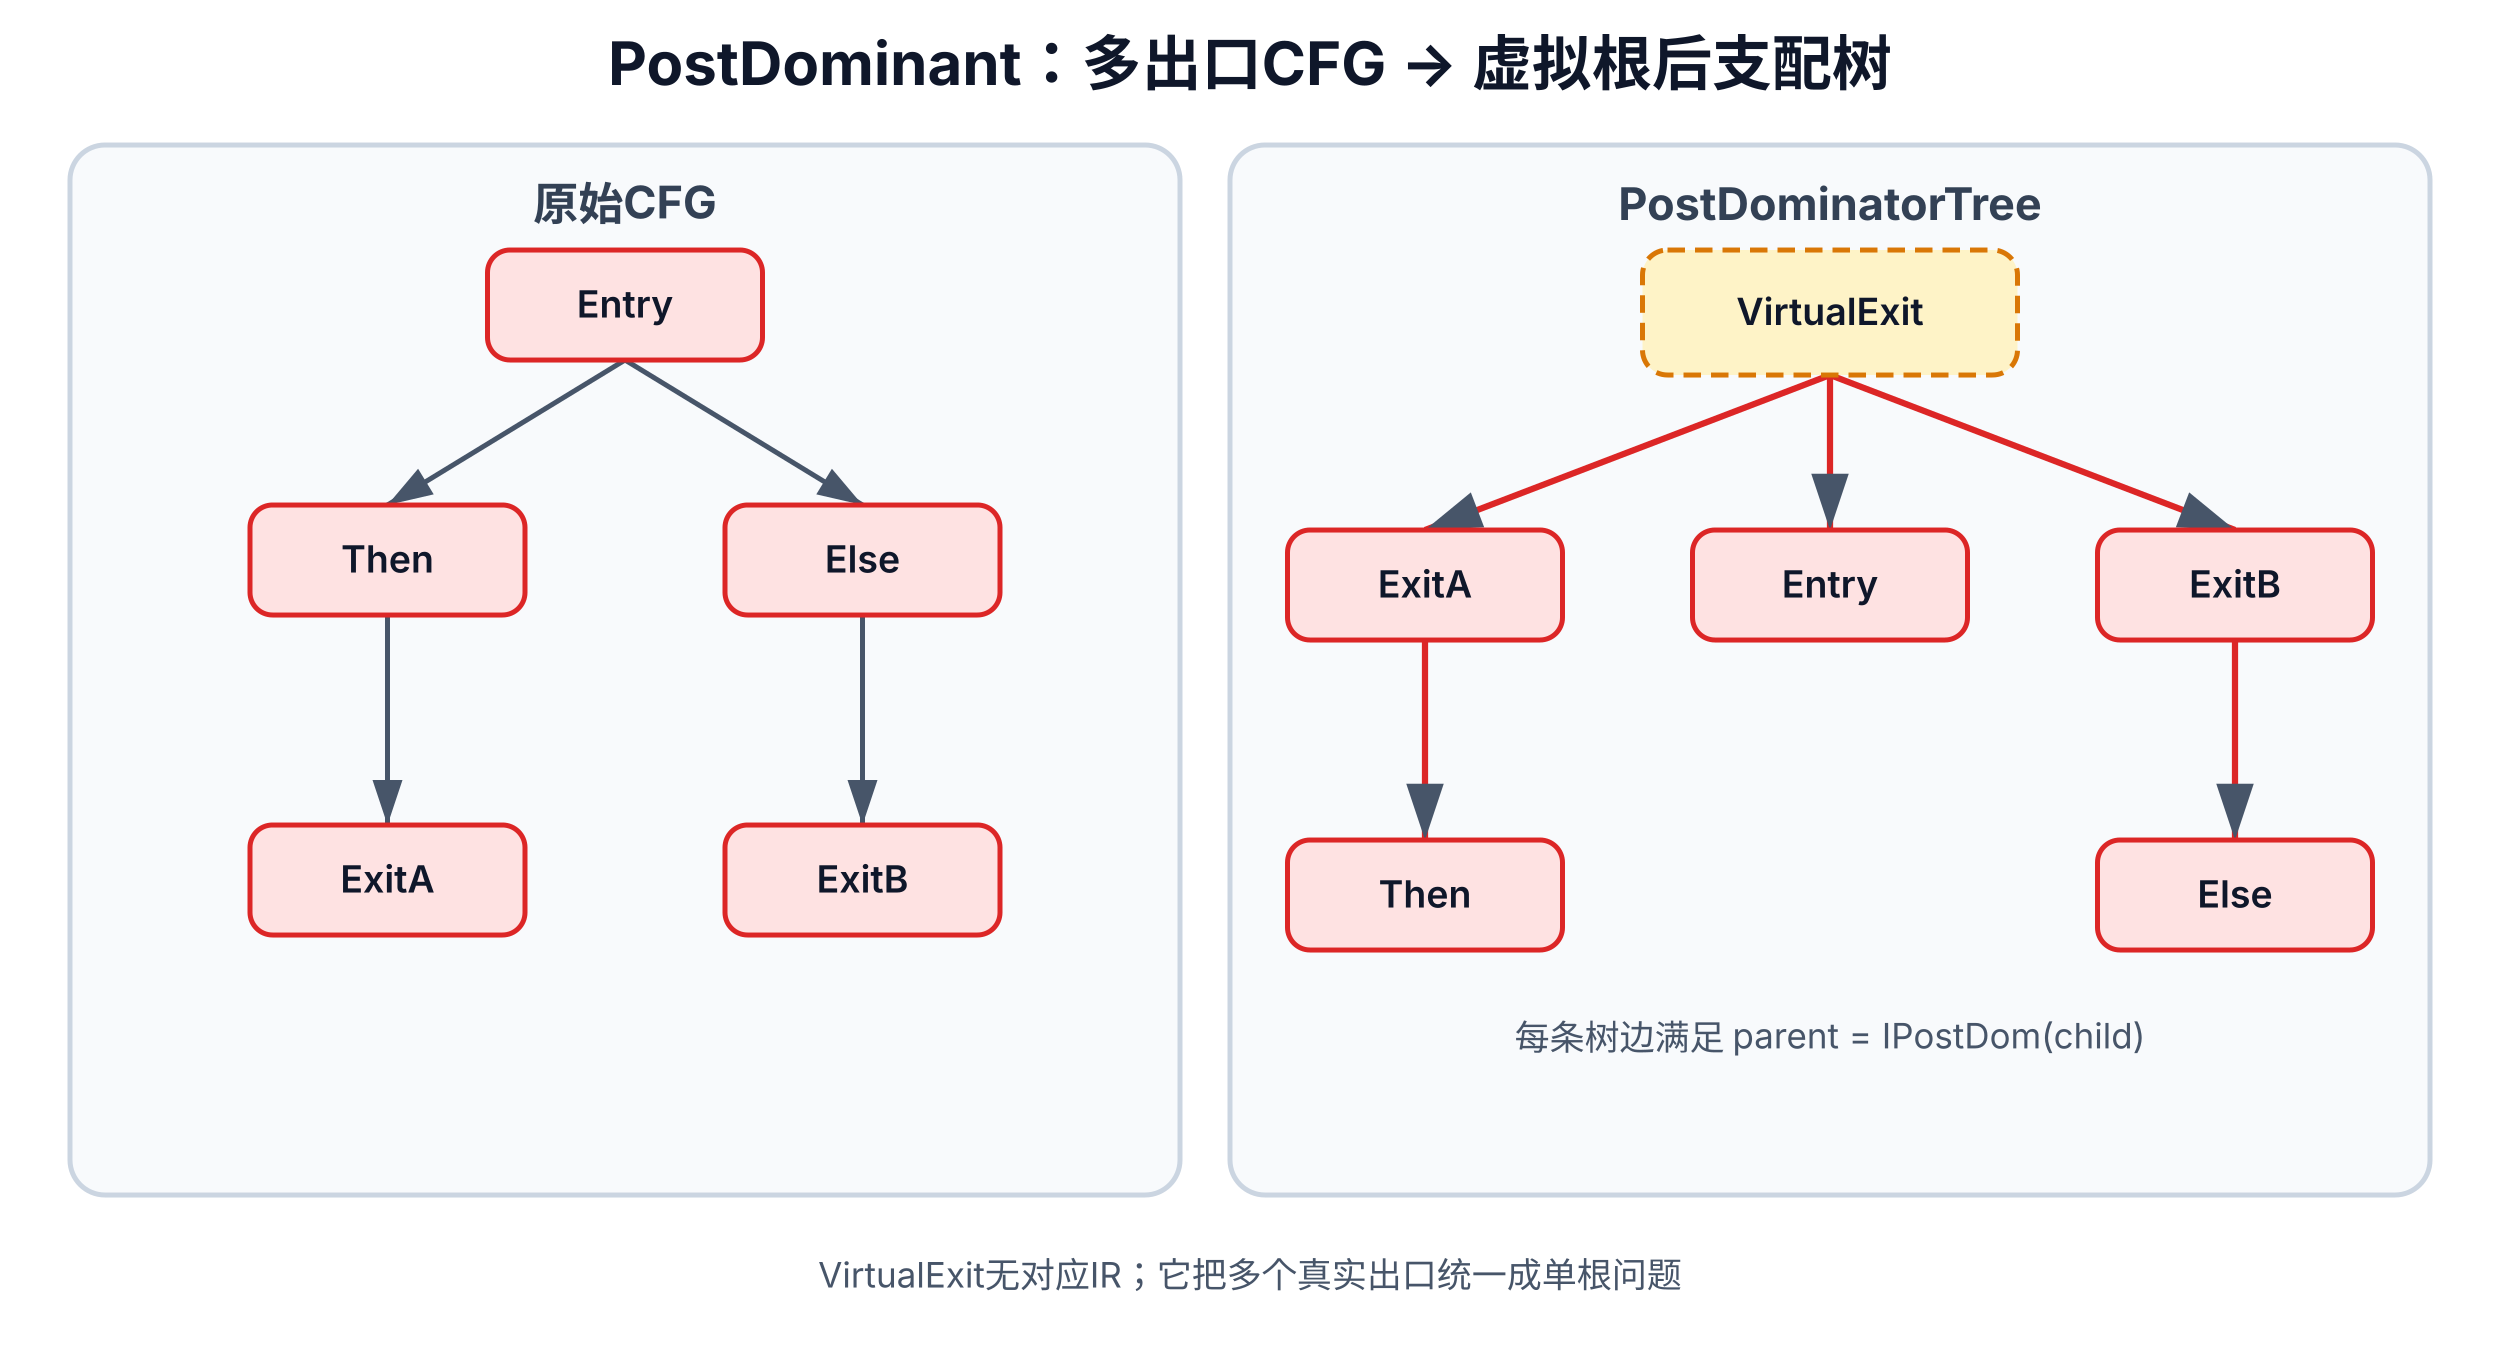
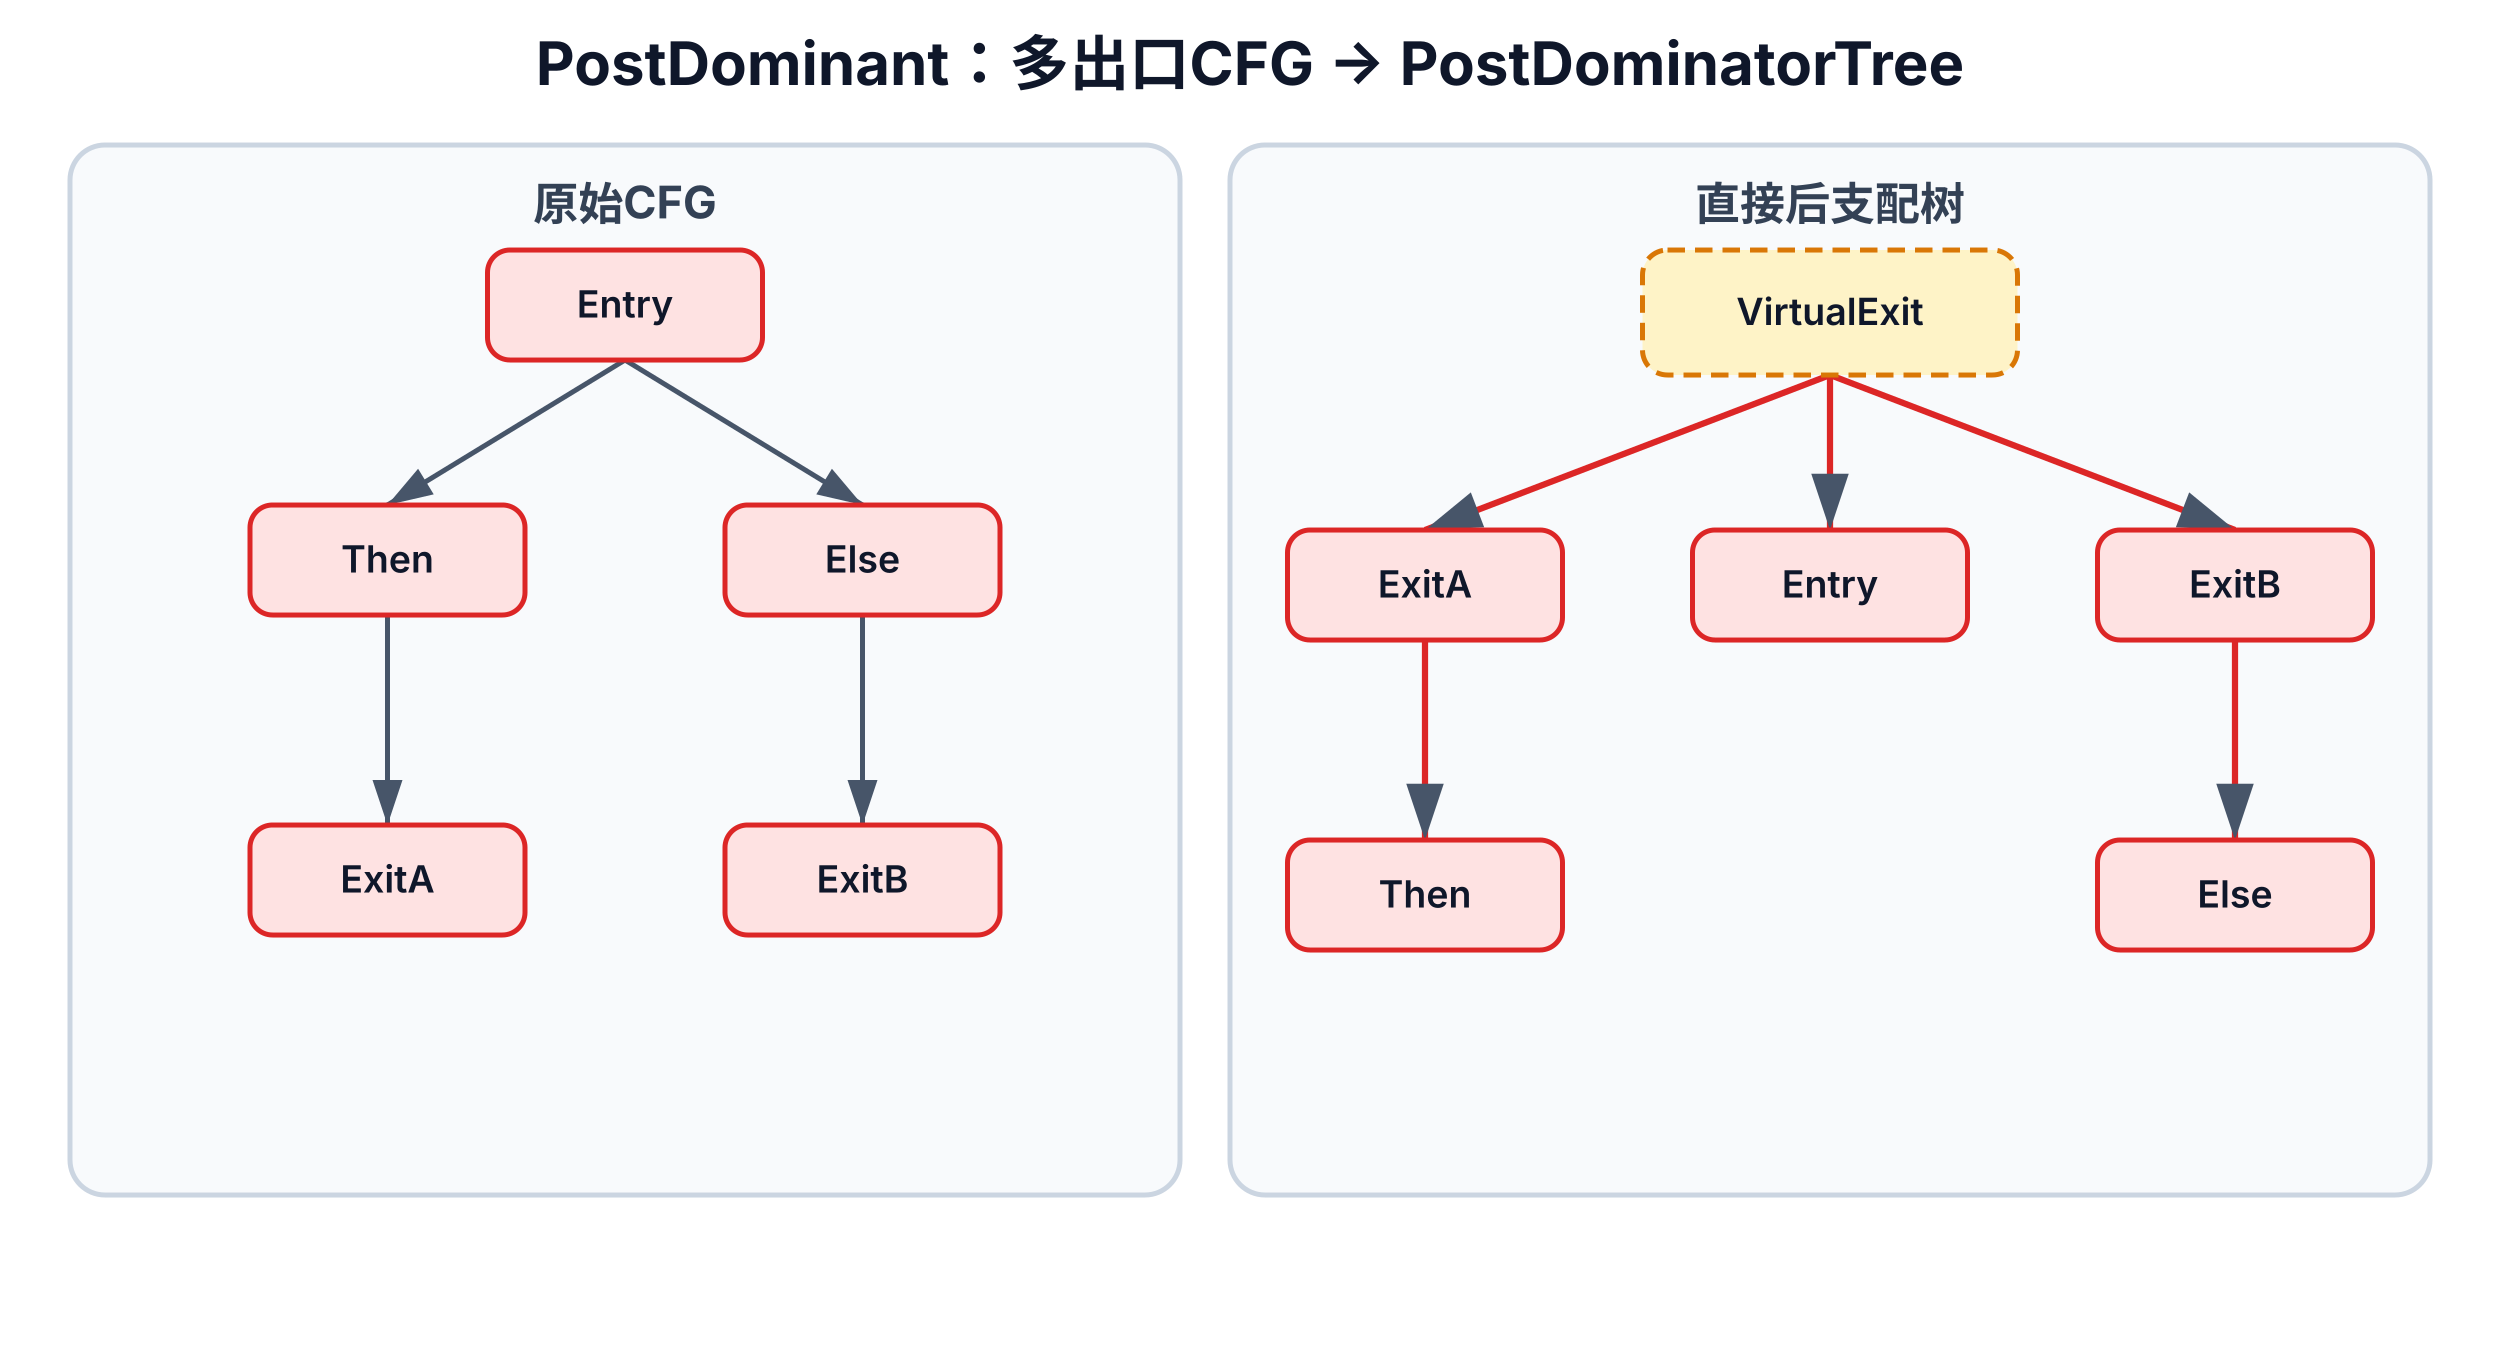
<svg xmlns="http://www.w3.org/2000/svg" viewBox="0 0 1000 540" role="img" aria-labelledby="title desc">
  <defs>
    <marker id="arrow" markerWidth="10" markerHeight="10" refX="9" refY="3" orient="auto">
      <path d="M0,0 L0,6 L9,3 z" fill="#475569" />
    </marker>
    <style>
      .title{font:700 24px Inter,"Noto Sans SC",sans-serif;fill:#0f172a}
      .panel{fill:#f8fafc;stroke:#cbd5e1;stroke-width:2}
      .label{font:700 18px Inter,"Noto Sans SC",sans-serif;fill:#334155}
      .node{fill:#fee2e2;stroke:#dc2626;stroke-width:2}
      .virtual{fill:#fef3c7;stroke:#d97706;stroke-width:2;stroke-dasharray:7 4}
      .text{font:600 15px Inter,"Noto Sans SC",sans-serif;fill:#0f172a;text-anchor:middle}
      .small{font:14px Inter,"Noto Sans SC",sans-serif;fill:#475569;text-anchor:middle}
      .edge{fill:none;stroke:#475569;stroke-width:2;marker-end:url(#arrow)}
      .post{fill:none;stroke:#dc2626;stroke-width:2.5;marker-end:url(#arrow)}
    </style>
  </defs>
  <rect width="1000" height="540" fill="#ffffff" />
-   <text x="500" y="34" class="title" text-anchor="middle">PostDominant：多出口CFG → 虚拟根后支配树</text>
+   <text x="500" y="34" class="title" text-anchor="middle">PostDominant：多出口CFG → PostDominatorTree</text>
  <rect x="28" y="58" width="444" height="420" rx="14" class="panel" />
  <rect x="492" y="58" width="480" height="420" rx="14" class="panel" />
  <text x="250" y="88" class="label" text-anchor="middle">原始CFG</text>
-   <text x="732" y="88" class="label" text-anchor="middle">PostDominatorTree</text>
+   <text x="732" y="88" class="label" text-anchor="middle">直接后支配树</text>
  <path d="M250 144 L155 202" class="edge" />
  <path d="M250 144 L345 202" class="edge" />
  <path d="M155 246 L155 330" class="edge" />
  <path d="M345 246 L345 330" class="edge" />
  <rect x="195" y="100" width="110" height="44" rx="9" class="node" />
  <rect x="100" y="202" width="110" height="44" rx="9" class="node" />
  <rect x="290" y="202" width="110" height="44" rx="9" class="node" />
  <rect x="100" y="330" width="110" height="44" rx="9" class="node" />
  <rect x="290" y="330" width="110" height="44" rx="9" class="node" />
  <text x="250" y="127" class="text">Entry</text>
  <text x="155" y="229" class="text">Then</text>
  <text x="345" y="229" class="text">Else</text>
  <text x="155" y="357" class="text">ExitA</text>
  <text x="345" y="357" class="text">ExitB</text>
  <path d="M732 150 L570 212" class="post" />
  <path d="M732 150 L732 212" class="post" />
  <path d="M732 150 L894 212" class="post" />
  <path d="M570 256 L570 336" class="post" />
  <path d="M894 256 L894 336" class="post" />
  <rect x="657" y="100" width="150" height="50" rx="10" class="virtual" />
  <rect x="515" y="212" width="110" height="44" rx="9" class="node" />
  <rect x="677" y="212" width="110" height="44" rx="9" class="node" />
  <rect x="839" y="212" width="110" height="44" rx="9" class="node" />
  <rect x="515" y="336" width="110" height="44" rx="9" class="node" />
  <rect x="839" y="336" width="110" height="44" rx="9" class="node" />
  <text x="732" y="130" class="text">VirtualExit</text>
  <text x="570" y="239" class="text">ExitA</text>
  <text x="732" y="239" class="text">Entry</text>
  <text x="894" y="239" class="text">ExitB</text>
  <text x="570" y="363" class="text">Then</text>
  <text x="894" y="363" class="text">Else</text>
-   <text x="732" y="420" class="small">每条树边满足 parent = IPostDom(child)</text>
-   <text x="500" y="515" class="small">VirtualExit无对应IR；它把多个真实出口统一成单根问题</text>
</svg>
